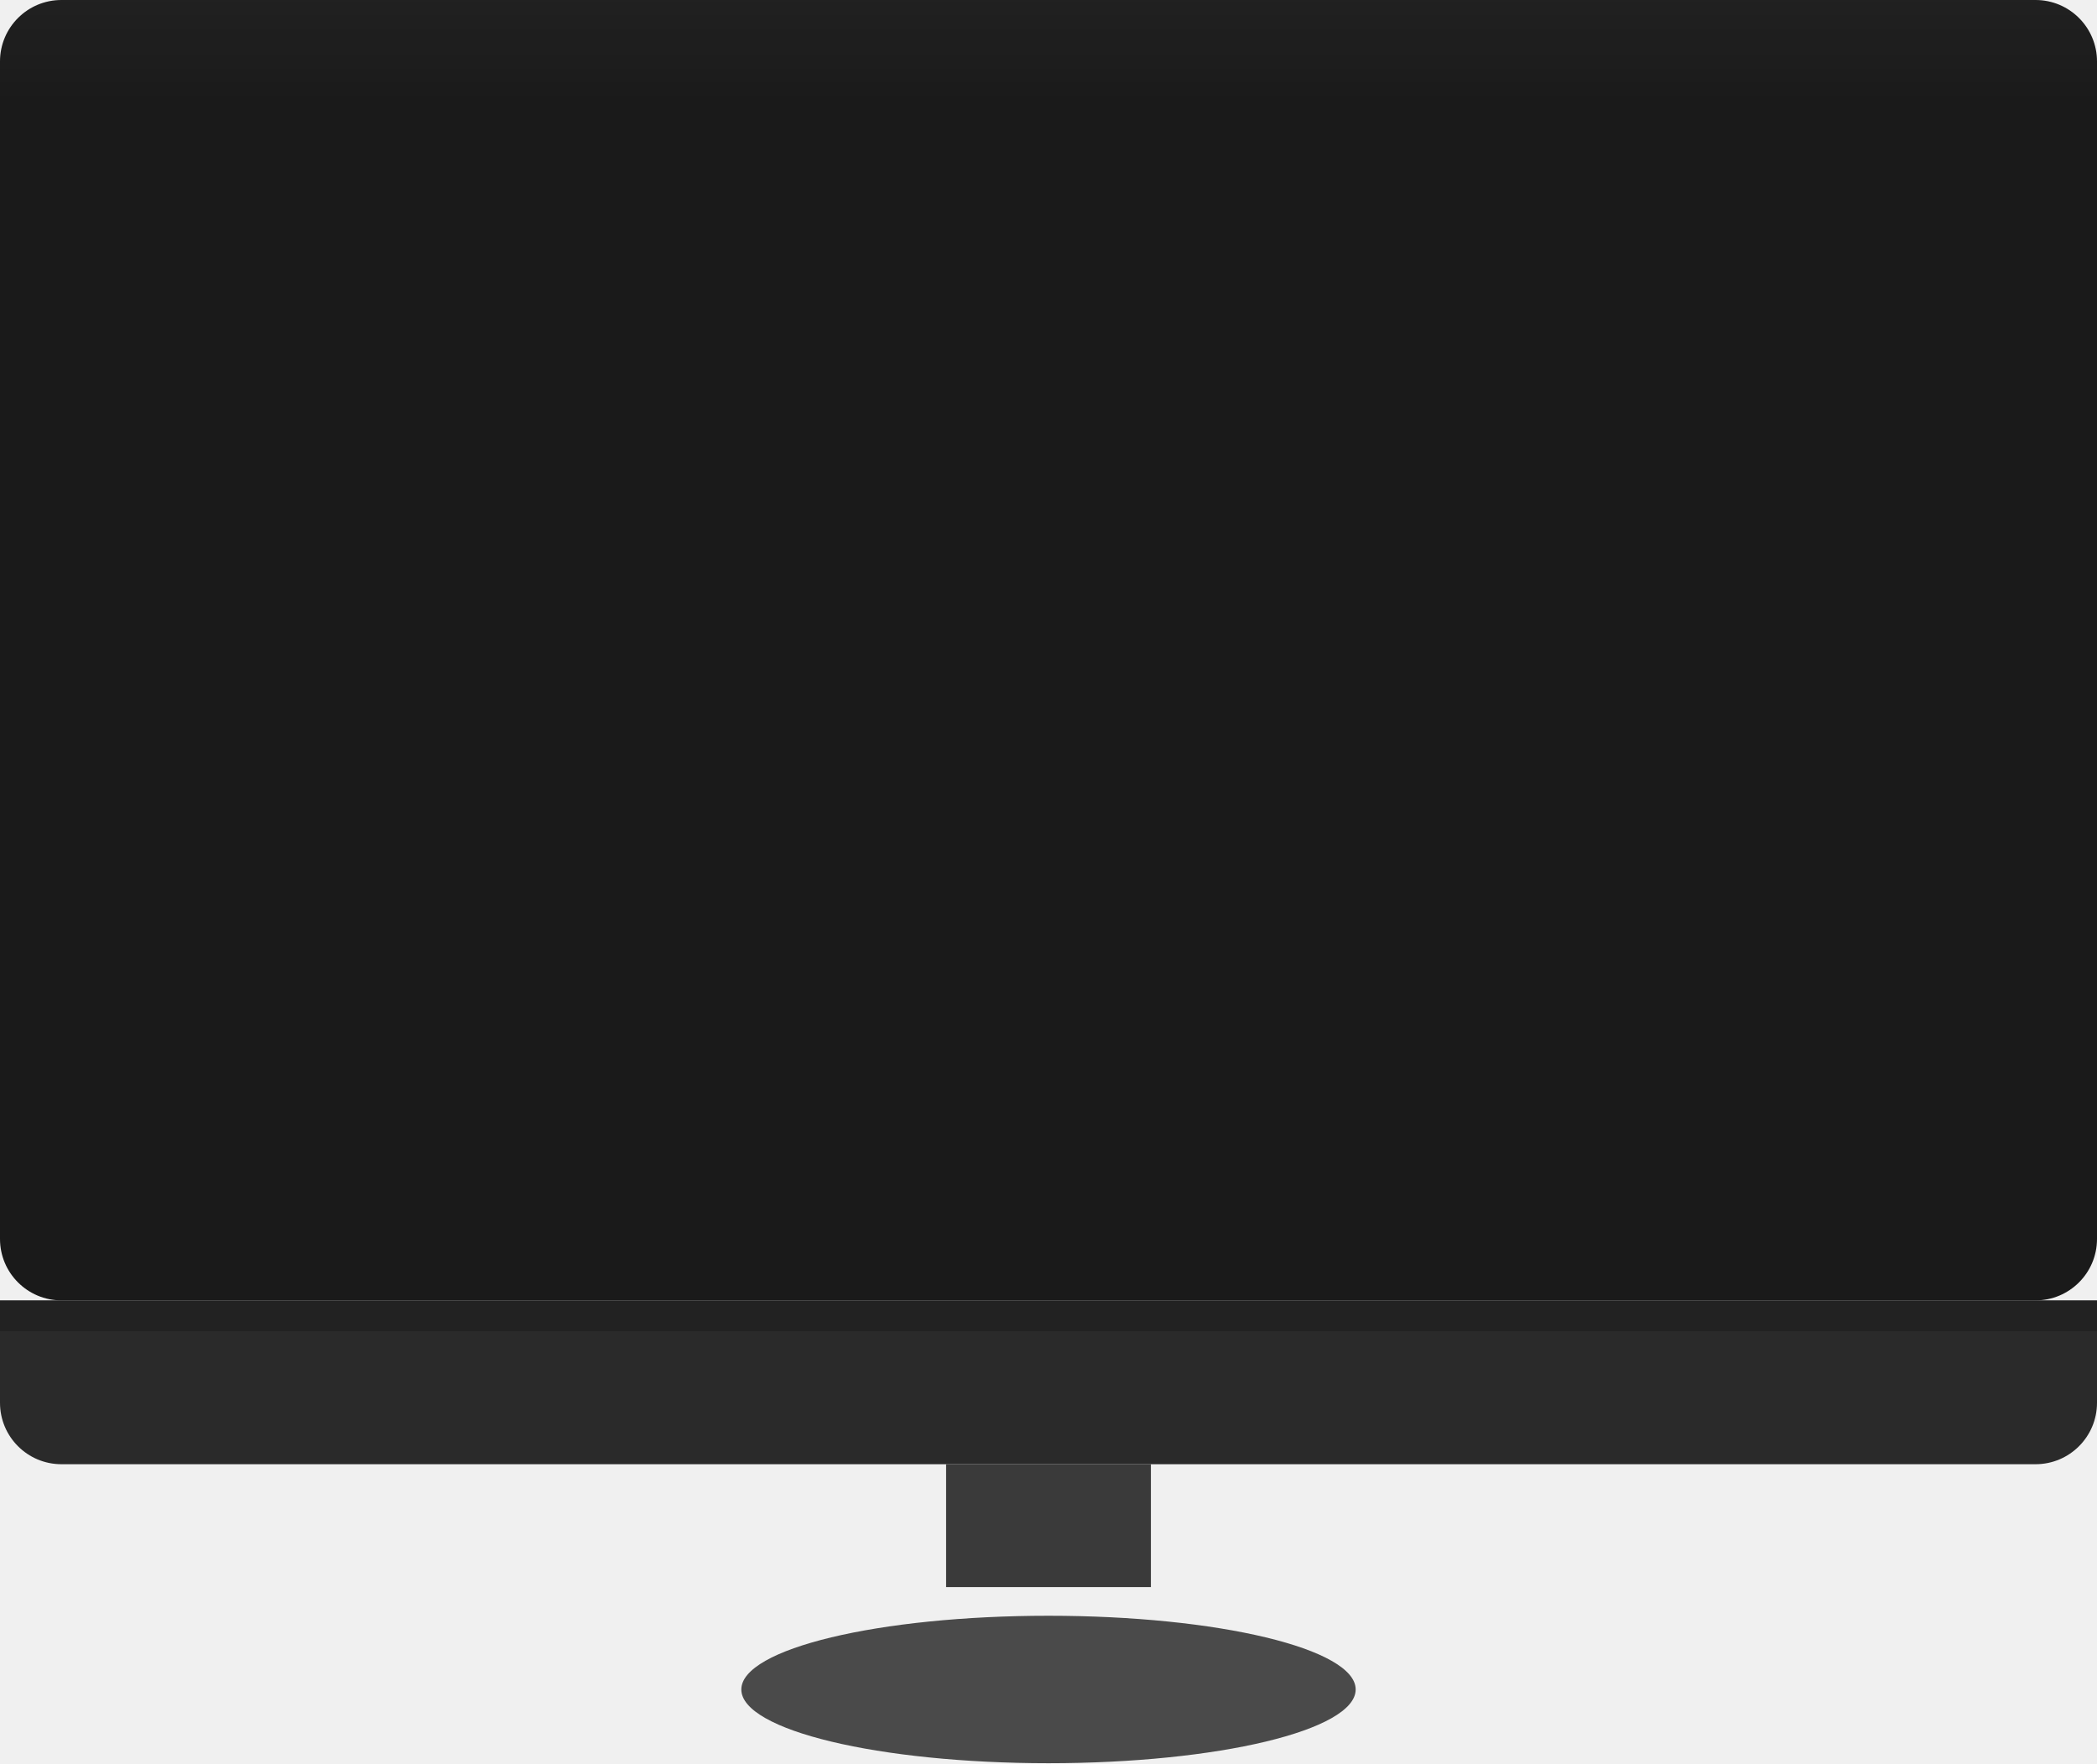
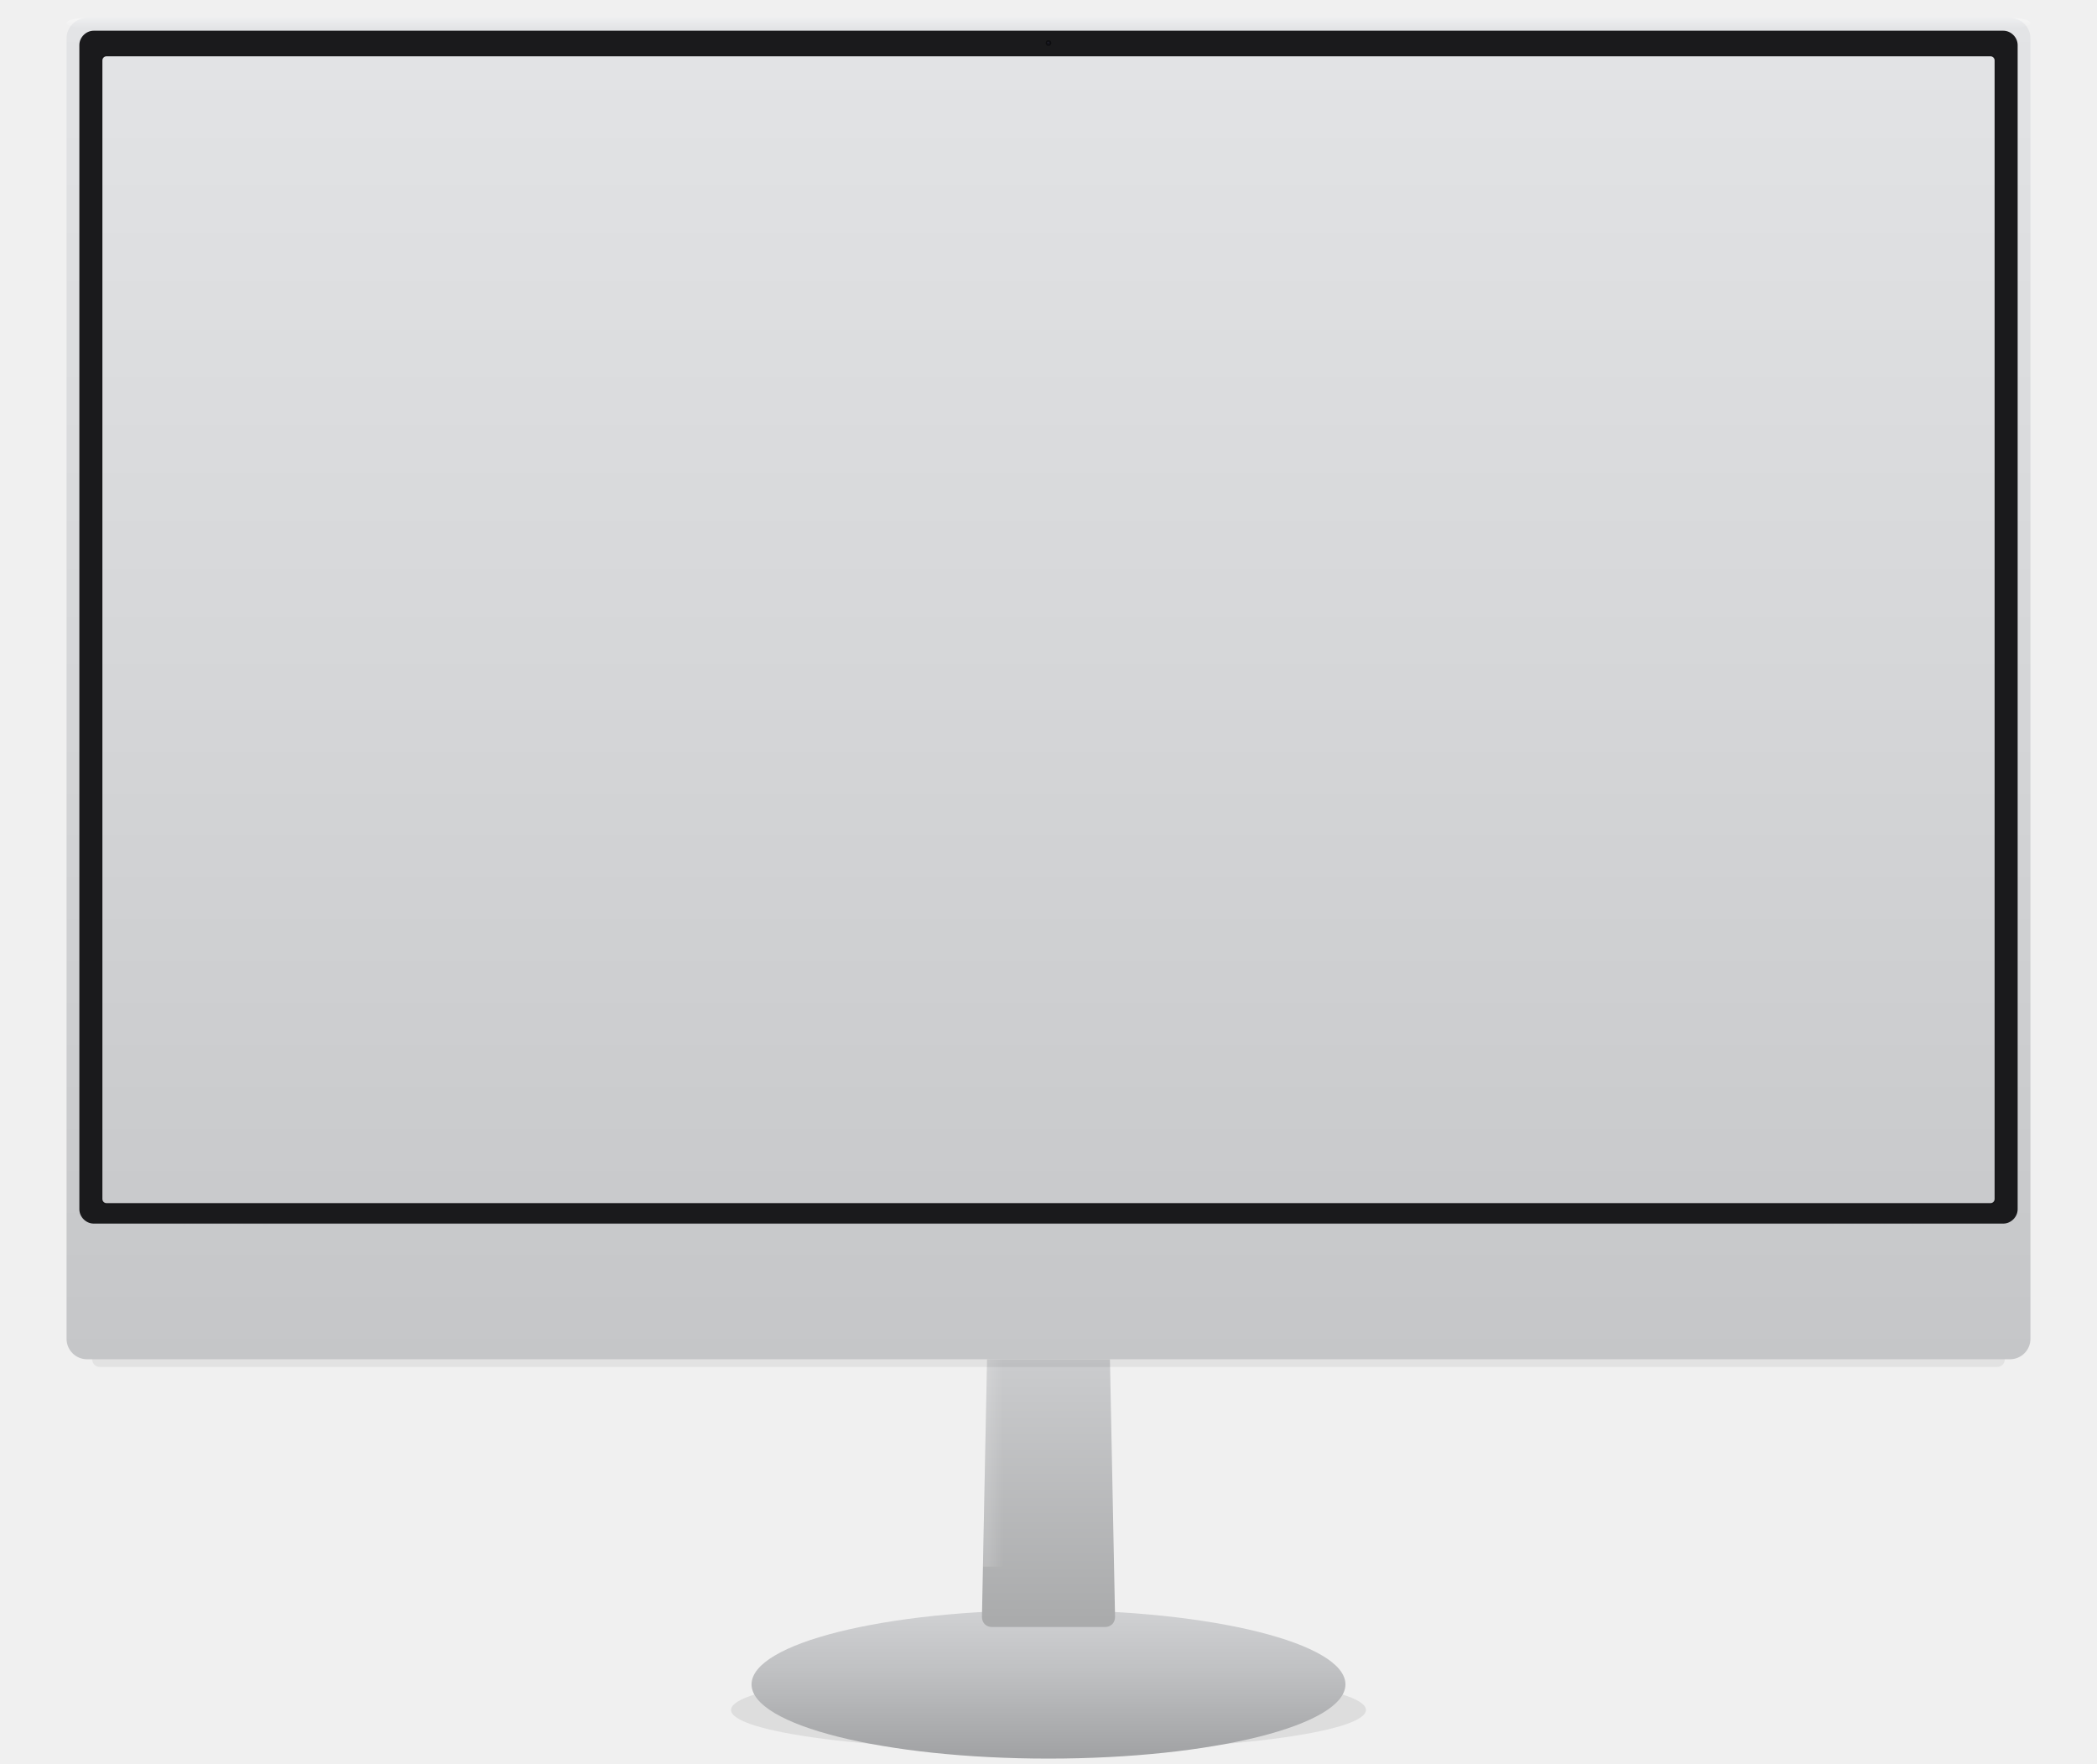
<svg xmlns="http://www.w3.org/2000/svg" width="4096" height="3444" viewBox="0 0 4096 3444" fill="none">
-   <path d="M0 120C0 53.726 53.726 0 120 0H3976C4042.27 0 4096 53.726 4096 120V2420C4096 2486.27 4042.27 2540 3976 2540H120C53.726 2540 0 2486.27 0 2420V120Z" fill="#1A1A1A" />
-   <path d="M144 144C144 144 144 144 144 144H3952C3952 144 3952 144 3952 144V2396C3952 2396 3952 2396 3952 2396H144C144 2396 144 2396 144 2396V144Z" fill="black" fill-opacity="0" />
-   <path d="M0 2540H4096V2740C4096 2806.27 4042.27 2860 3976 2860H120C53.726 2860 0 2806.27 0 2740V2540Z" fill="#2A2A2A" />
-   <path d="M1848 2860H2248V3100H1848V2860Z" fill="#3A3A3A" />
-   <ellipse cx="2048" cy="3300" rx="600" ry="144" fill="#4A4A4A" />
-   <path d="M120 0H3976C4042.27 0 4096 53.726 4096 120V200C4096 200 4096 200 4096 200H0V120C0 53.726 53.726 0 120 0Z" fill="url(#glossy)" fill-opacity="0.1" />
-   <path d="M0 2540H4096V2600H0V2540Z" fill="black" fill-opacity="0.2" />
  <defs>
-     <linearGradient id="glossy" x1="2048" y1="0" x2="2048" y2="200" gradientUnits="userSpaceOnUse">
-       <stop stop-color="white" stop-opacity="0.3" />
-       <stop offset="1" stop-color="white" stop-opacity="0" />
+     <linearGradient id="body" x1="2048" y1="35" x2="2048" y2="2655" gradientUnits="userSpaceOnUse">
+       <stop offset="0" stop-color="#e3e4e6" />
+       <stop offset="0.5" stop-color="#d5d6d8" />
+       <stop offset="1" stop-color="#c5c6c8" />
+     </linearGradient>
+     <linearGradient id="bodyEdge" x1="2048" y1="35" x2="2048" y2="55" gradientUnits="userSpaceOnUse">
+       <stop offset="0" stop-color="#ffffff" stop-opacity="0.4" />
+       <stop offset="1" stop-color="#ffffff" stop-opacity="0" />
+     </linearGradient>
+     <linearGradient id="neck" x1="2048" y1="2655" x2="2048" y2="3165" gradientUnits="userSpaceOnUse">
+       <stop offset="0" stop-color="#cbccce" />
+       <stop offset="1" stop-color="#aaabac" />
+     </linearGradient>
+     <linearGradient id="neckEdge" x1="1928" y1="2900" x2="1960" y2="2900" gradientUnits="userSpaceOnUse">
+       <stop offset="0" stop-color="#ffffff" stop-opacity="0.15" />
+       <stop offset="1" stop-color="#ffffff" stop-opacity="0" />
+     </linearGradient>
+     <linearGradient id="base" x1="2048" y1="3145" x2="2048" y2="3435" gradientUnits="userSpaceOnUse">
+       <stop offset="0" stop-color="#d0d1d3" />
+       <stop offset="0.4" stop-color="#c0c1c3" />
+       <stop offset="1" stop-color="#a0a1a3" />
+     </linearGradient>
+     <linearGradient id="baseTop" x1="2048" y1="3160" x2="2048" y2="3210" gradientUnits="userSpaceOnUse">
+       <stop offset="0" stop-color="#ffffff" stop-opacity="0.2" />
+       <stop offset="1" stop-color="#ffffff" stop-opacity="0" />
+     </linearGradient>
+     <linearGradient id="chinLine" x1="155" y1="2392" x2="3941" y2="2392" gradientUnits="userSpaceOnUse">
+       <stop offset="0" stop-color="#b8b9bb" stop-opacity="0" />
+       <stop offset="0.1" stop-color="#b8b9bb" />
+       <stop offset="0.9" stop-color="#b8b9bb" />
+       <stop offset="1" stop-color="#b8b9bb" stop-opacity="0" />
    </linearGradient>
  </defs>
+   <ellipse cx="2048" cy="3340" rx="620" ry="80" fill="#000000" opacity="0.08" />
+   <ellipse cx="2048" cy="3290" rx="580" ry="145" fill="url(#base)" />
+   <ellipse cx="2048" cy="3255" rx="500" ry="25" fill="url(#baseTop)" />
+   <path d="M1928,2655 L1918,3158 C1918,3170 1926,3178 1938,3178 L2158,3178 C2170,3178 2178,3170 2178,3158 L2168,2655 Z" fill="url(#neck)" />
+   <path d="M1928,2655 L1920,3060 L1960,3060 L1968,2655 Z" fill="url(#neckEdge)" />
+   <rect x="180" y="2640" width="3736" height="30" rx="15" fill="#000000" opacity="0.06" />
+   <rect x="130" y="35" width="3836" height="2620" rx="40" fill="url(#body)" />
+   <rect x="130" y="35" width="3836" height="20" rx="40" fill="url(#bodyEdge)" />
+   <path fill-rule="evenodd" d="     M183,60 L3913,60 C3928,60 3941,73 3941,88 L3941,2362 C3941,2377 3928,2390 3913,2390 L183,2390 C168,2390 155,2377 155,2362 L155,88 C155,73 168,60 183,60 Z     M208,110 L3888,110 C3892.4,110 3896,113.6 3896,118 L3896,2342 C3896,2346.4 3892.4,2350 3888,2350 L208,2350 C203.6,2350 200,2346.4 200,2342 L200,118 C200,113.6 203.6,110 208,110 Z   " fill="#1a1a1c" />
+   <rect x="198" y="108" width="3700" height="2244" rx="10" fill="none" stroke="#000000" stroke-width="1" opacity="0.3" />
+   <circle cx="2048" cy="84" r="5.5" fill="#0d0d0f" />
+   <circle cx="2048" cy="84" r="3" fill="#1a1a2c" opacity="0.5" />
+   <circle cx="2047" cy="83" r="1.2" fill="#ffffff" opacity="0.08" />
+   <line x1="200" y1="2392" x2="3896" y2="2392" stroke="url(#chinLine)" stroke-width="0.5" />
</svg>
